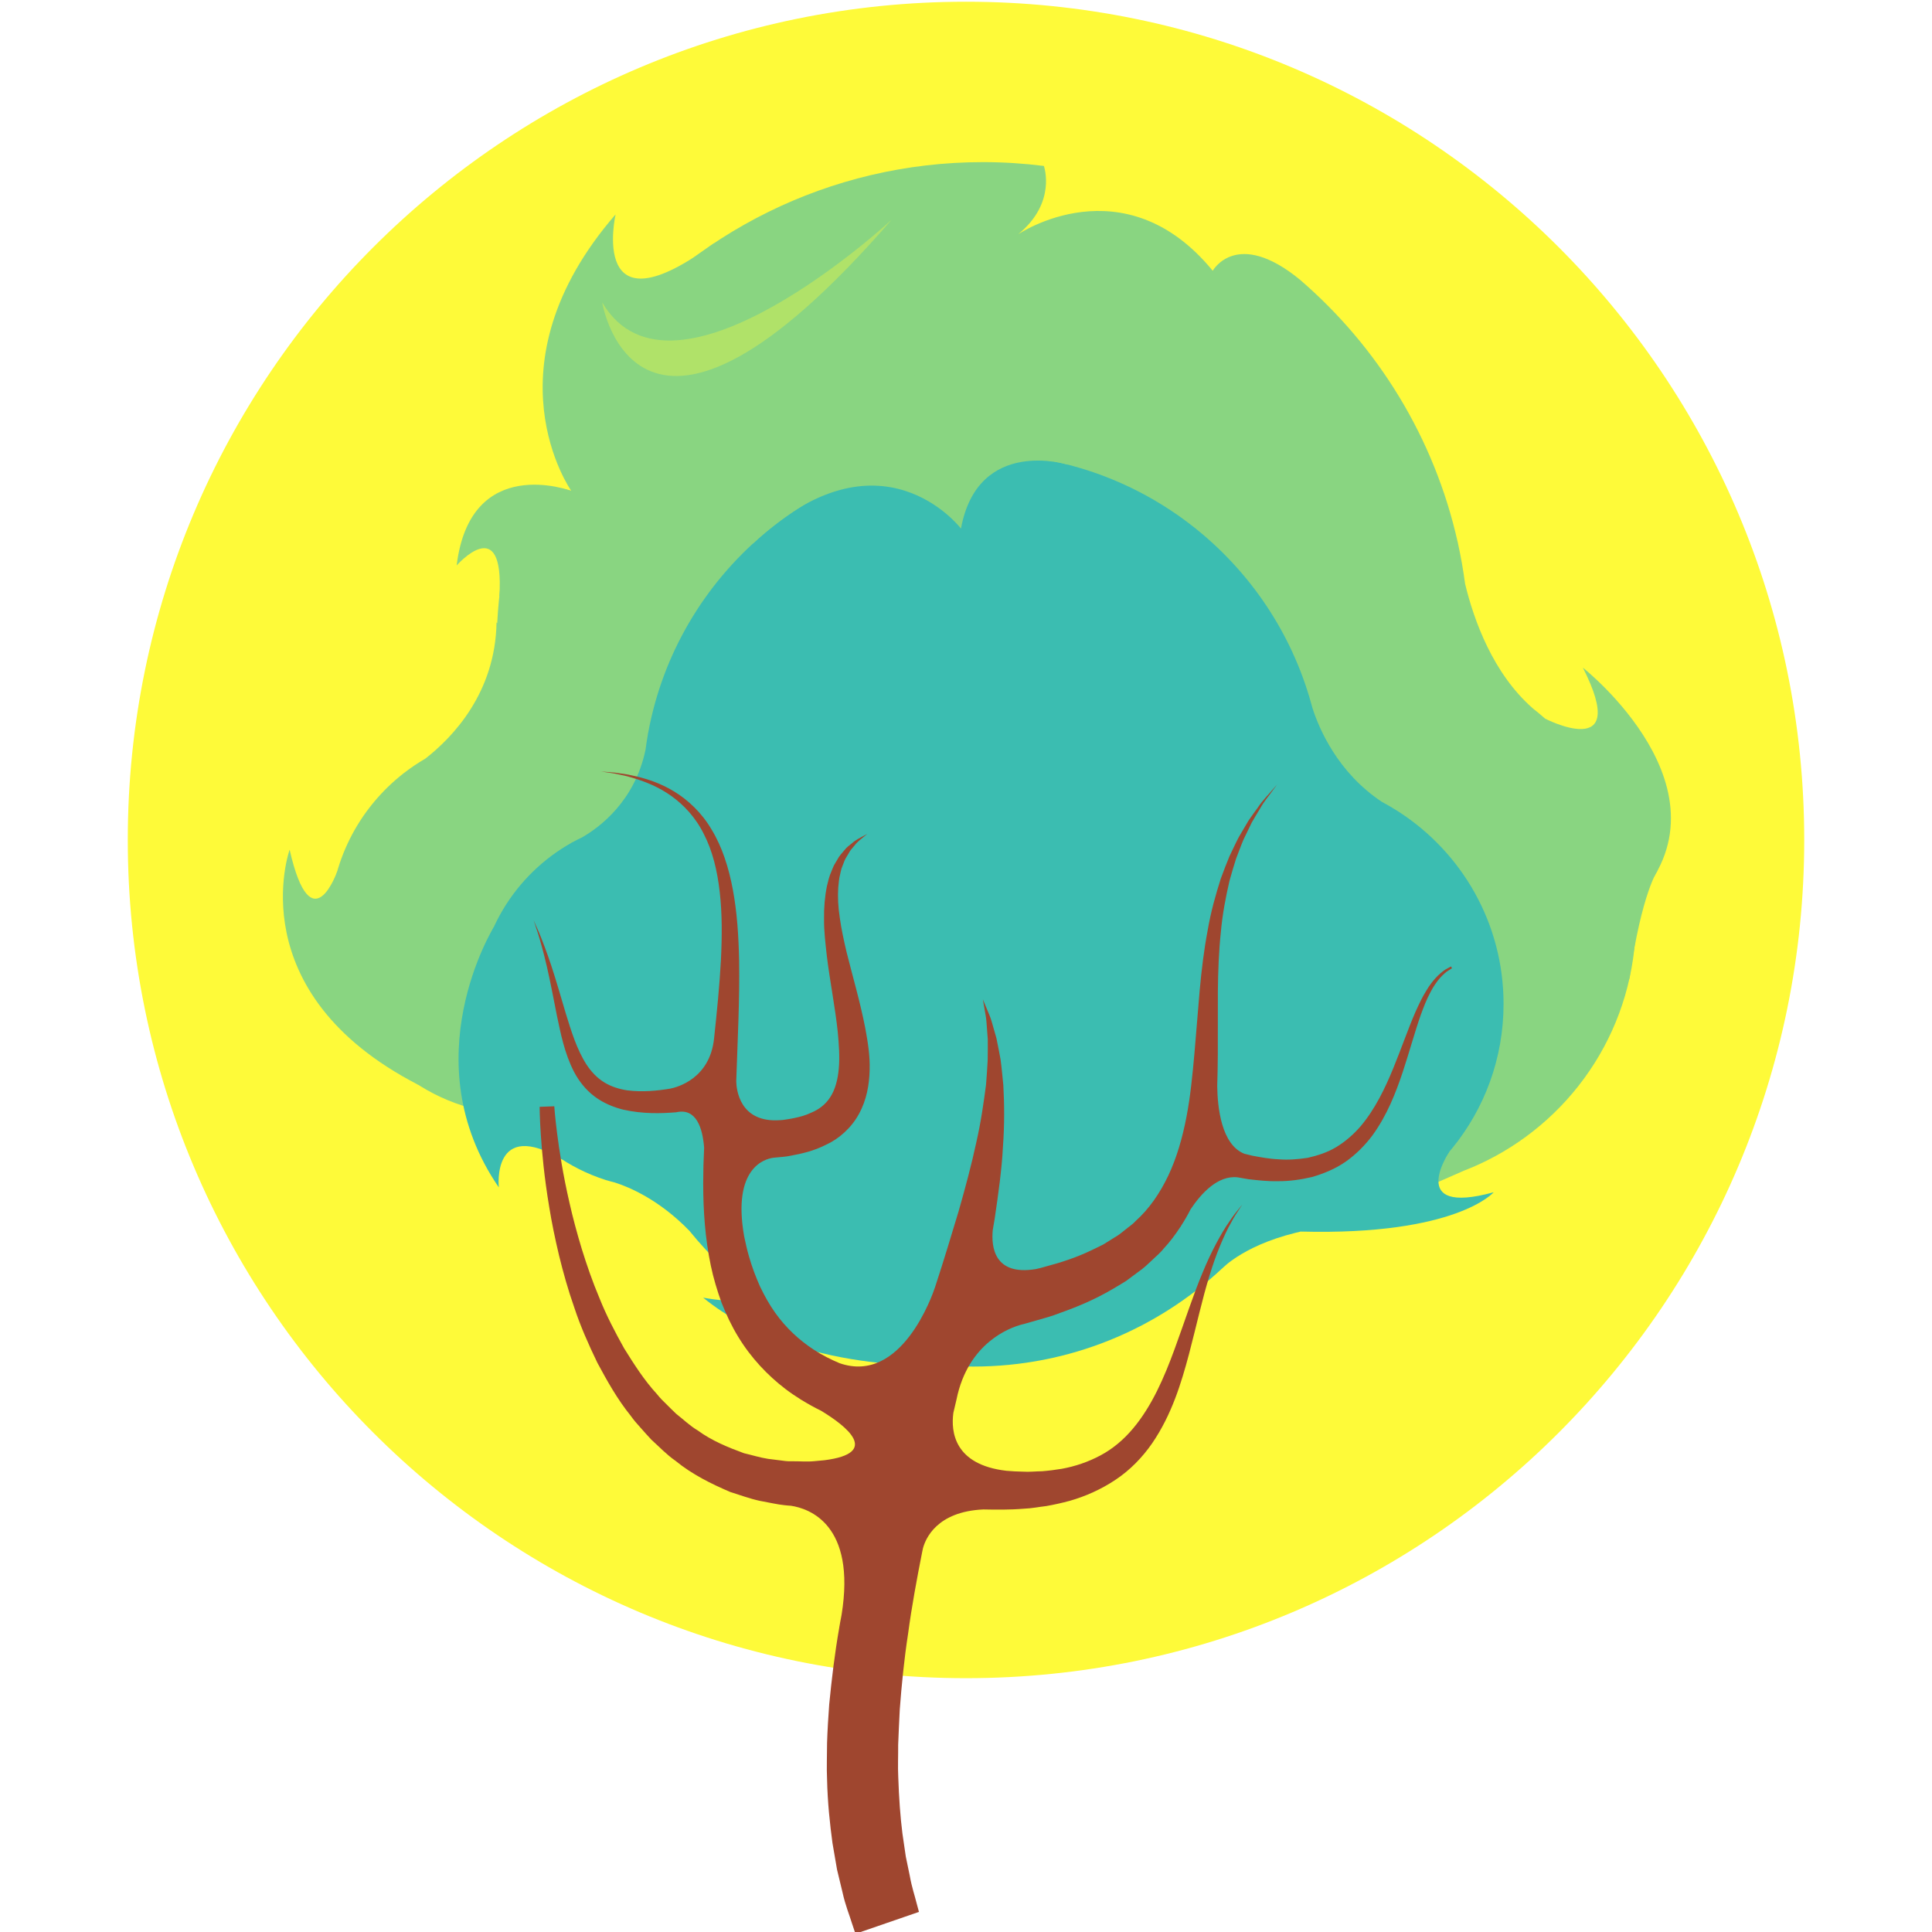
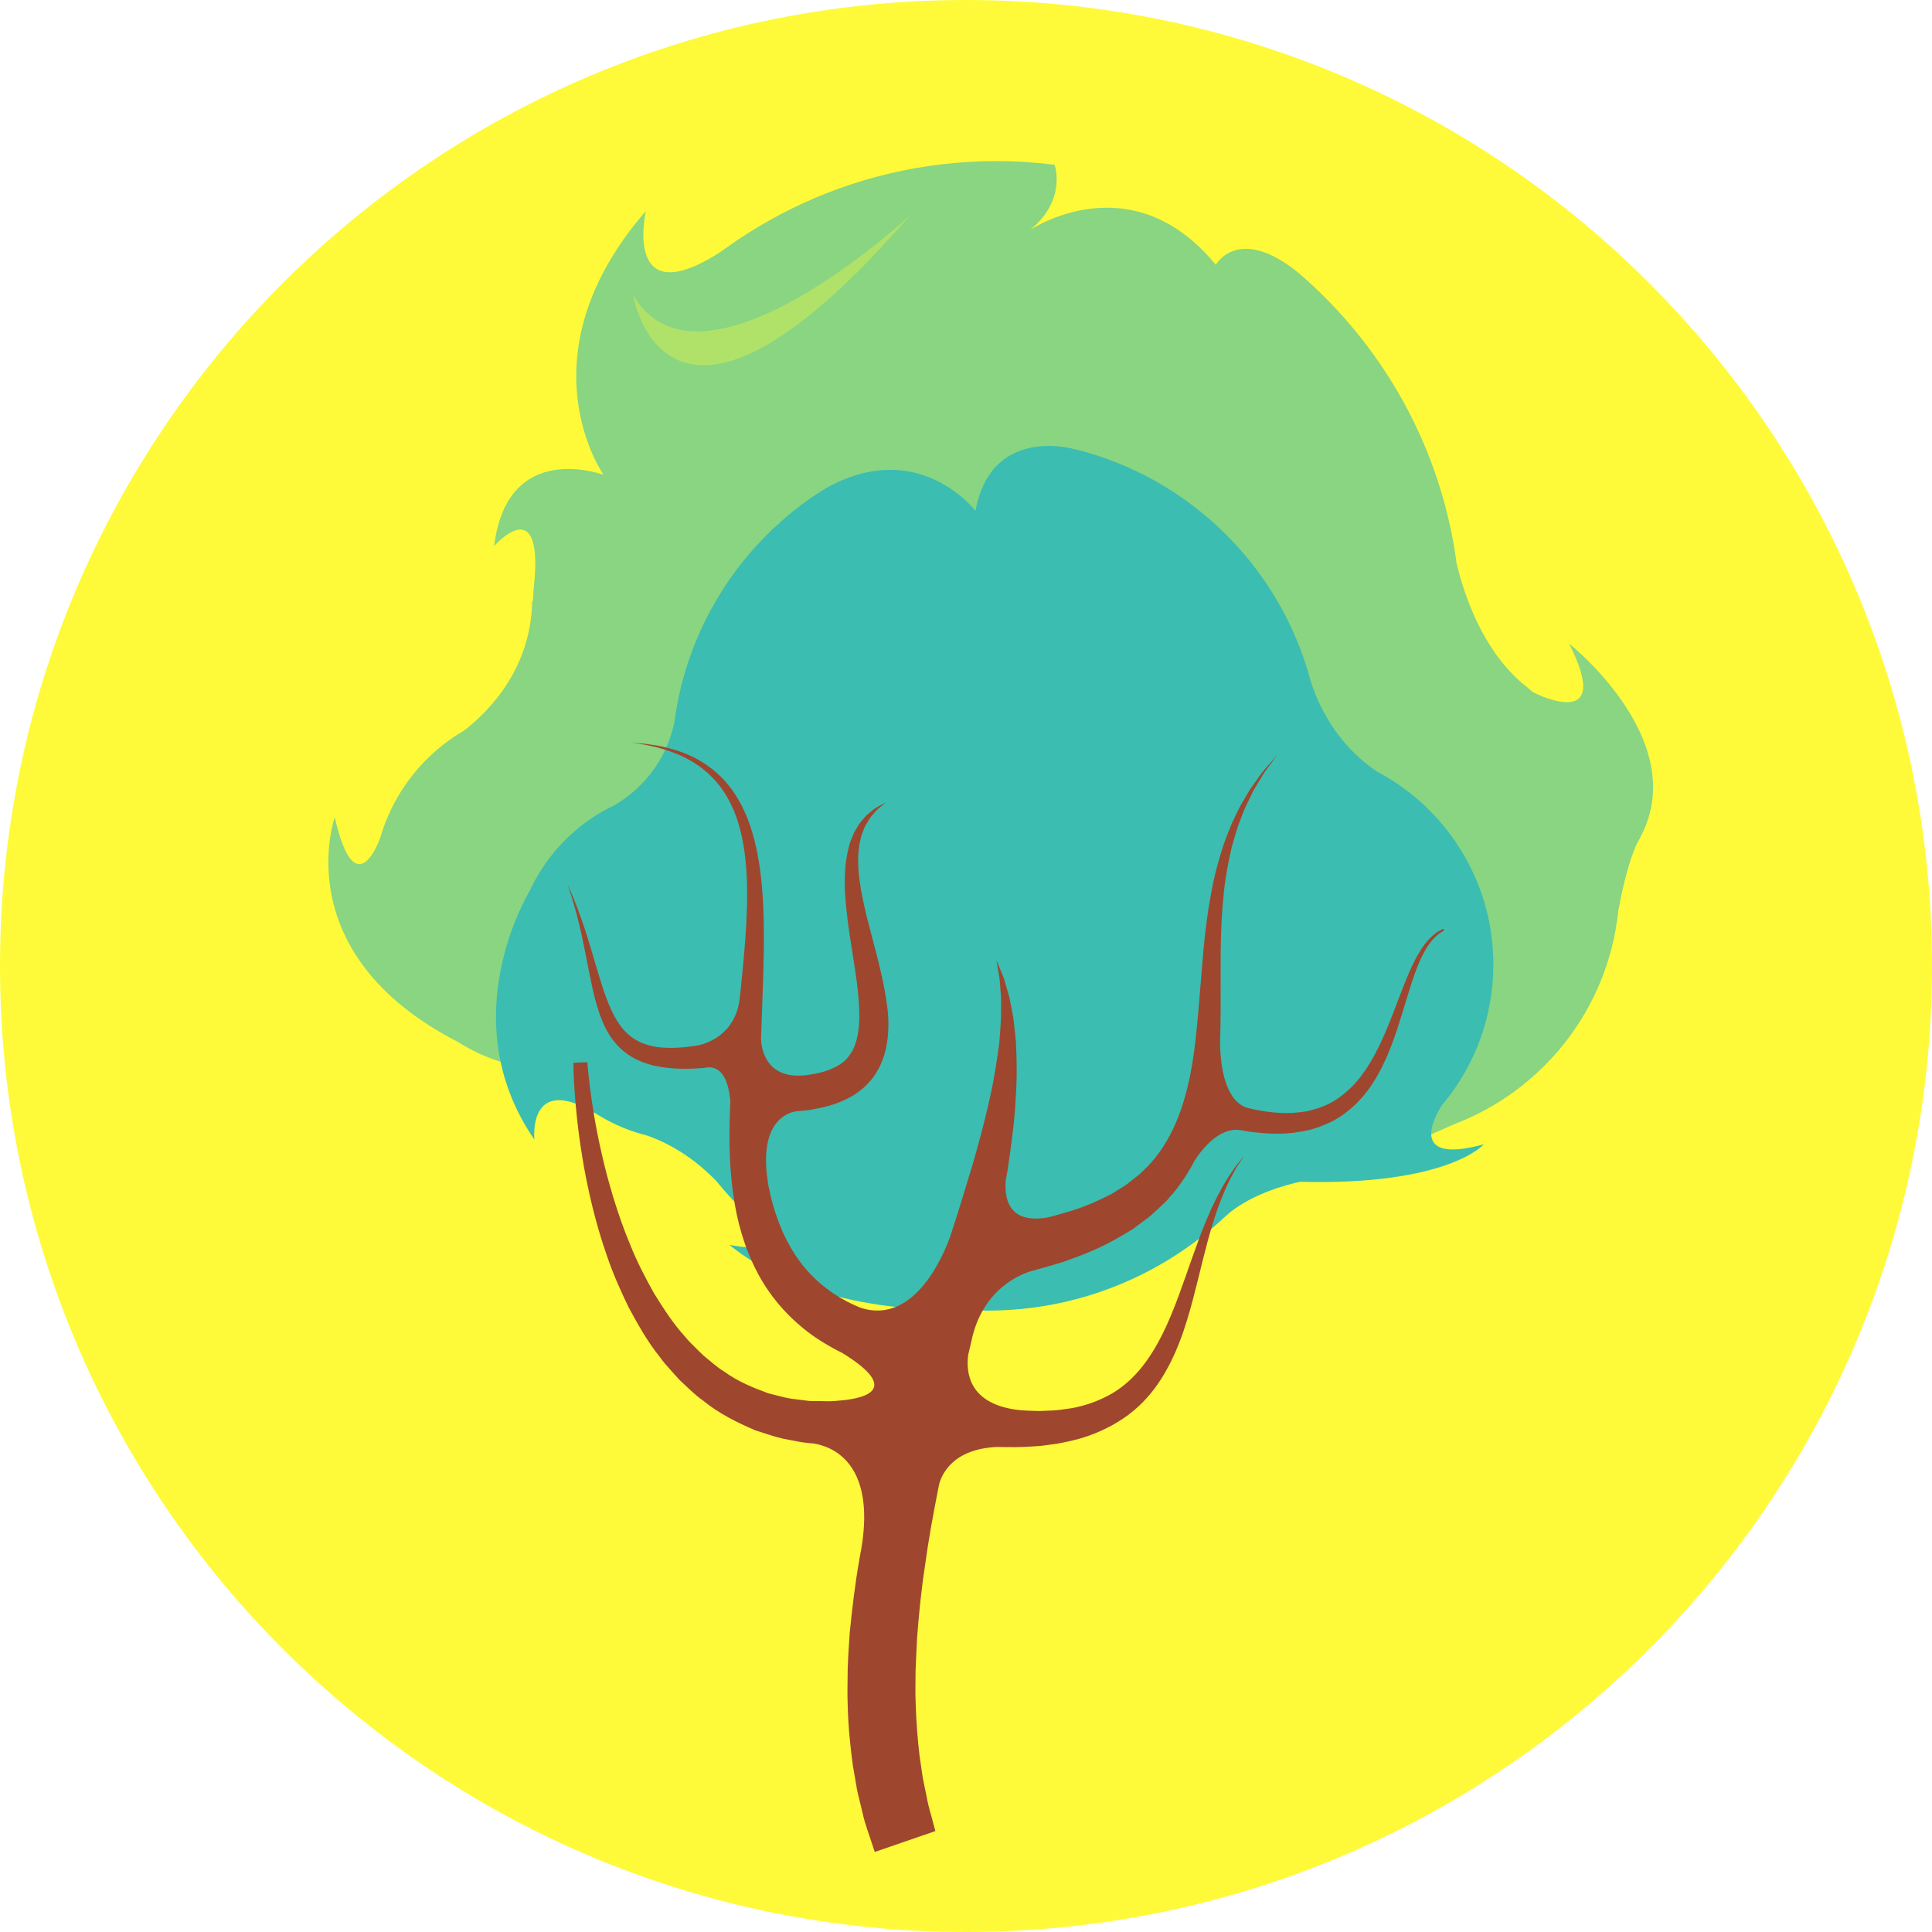
<svg xmlns="http://www.w3.org/2000/svg" version="1.1" id="Layer_1" x="0px" y="0px" width="140px" height="140px" viewBox="0 0 140 140" enable-background="new 0 0 140 140" xml:space="preserve">
+   <circle fill="#FEFA39" cx="70" cy="70" r="70" />
  <g>
-     <circle fill="#FEFA39" cx="70" cy="60.866" r="60.741" />
-     <path fill="#3BBDB1" d="M68.52,98.91c0,0-10.635,0.763-17.567-4.877c0,0,4.904,0.957,2.688-1.111" />
-     <path fill="#89D581" d="M118.54,66.661c0-6.223-2.921-11.76-7.463-15.327c-2.888-2.531-4.269-6.371-4.912-9.035   c-0.133-1.001-0.308-1.988-0.522-2.961c-0.005-0.04-0.007-0.065-0.007-0.065l-0.005,0.018c-1.684-7.542-5.785-14.168-11.444-19.033   c-4.584-3.747-6.308-0.637-6.308-0.637c-6.434-7.844-14.101-2.644-14.101-2.644c2.803-2.278,1.876-4.92,1.865-4.952   c-1.445-0.18-2.916-0.277-4.409-0.277c-11.178,0-21.139,5.203-27.598,13.318c-1.526,2.121-3.452,5.912-2.238,10.506   c0,0-3.074-1.159-4.427,3.127c-0.505,2.091-0.829,4.252-0.942,6.471l-0.048-0.08c-0.079,5.118-3.182,8.342-5.158,9.882   c-0.544,0.315-1.063,0.666-1.558,1.05c-0.022,0.013-0.051,0.028-0.051,0.028l0.013,0.001c-3.236,2.534-5.323,6.467-5.323,10.896   c0,6.365,4.301,11.712,10.15,13.33l-0.015,0.01c0,0,0.07,0.012,0.188,0.035c0.25,0.066,0.498,0.139,0.754,0.191   c1.073,0.318,2.89,1.043,4.503,2.604v-2.446c1.705-0.215,3.314-0.729,4.768-1.506v0.003c0,0,0.004-0.004,0.006-0.005   c0.573-0.307,1.114-0.659,1.637-1.04c1.715-0.778,4.793-1.435,9.309,0.271c0.922,0.471,1.865,0.903,2.831,1.294   c0.019,0.011,0.035,0.019,0.054,0.028l-0.007-0.01c4.065,1.637,8.502,2.547,13.153,2.547c2.284,0,4.515-0.227,6.677-0.641   l-0.006,0.006c0,0,0.023-0.007,0.035-0.012c0.638-0.122,1.27-0.259,1.894-0.416c1.886-0.264,4.913-0.271,8.007,1.396   c0.528,0.373,1.077,0.722,1.644,1.041c0.011,0.008,0.022,0.015,0.032,0.022l-0.001-0.004c2.821,1.587,6.073,2.497,9.541,2.497   c0.404,0,0.805-0.016,1.203-0.041l-1.046,1.744l6.872-3.016c0.544-0.211,1.078-0.444,1.598-0.701l0.056-0.024l-0.003-0.003   C114.14,80.911,118.54,74.301,118.54,66.661z" />
-     <path fill="#3BBDB1" d="M108.953,72.748c0-5.838-3.023-10.968-7.587-13.919l0.004,0c-0.011-0.005-0.021-0.012-0.032-0.018   c-0.391-0.252-0.791-0.489-1.204-0.707c-3.206-2.126-4.553-5.313-5.023-6.783c-0.064-0.243-0.135-0.483-0.207-0.724   c-0.01-0.046-0.016-0.073-0.016-0.073l-0.002,0.008c-3.033-10.195-12.471-17.633-23.651-17.633   c-12.105,0-22.167,8.718-24.268,20.216c-0.001-0.004-0.003-0.008-0.005-0.012c-0.005,0.062-0.018,0.118-0.024,0.178   c-0.061,0.346-0.114,0.693-0.16,1.044c-0.769,3.711-3.303,5.61-4.601,6.356c-0.25,0.121-0.5,0.241-0.74,0.375   c-0.018,0.007-0.038,0.016-0.038,0.016l0.007,0.003c-4.077,2.296-6.835,6.659-6.835,11.671c0,5.976,3.914,11.033,9.316,12.76   l-0.005,0.002c0,0,0.016,0.003,0.024,0.004c0.207,0.066,0.421,0.116,0.632,0.172c1.059,0.336,3.246,1.256,5.423,3.51   c0.376,0.464,0.767,0.916,1.172,1.353c0.012,0.016,0.024,0.03,0.037,0.046l-0.002-0.01c4.827,5.191,11.713,8.443,19.361,8.443   c6.974,0,13.313-2.705,18.038-7.117l-0.002,0.01c0,0,1.717-1.874,6.116-2.766c0.399-0.055,0.796-0.123,1.186-0.207   c0.015-0.002,0.028-0.004,0.044-0.008c-0.002,0-0.004,0-0.006,0C103.364,87.324,108.953,80.69,108.953,72.748z" />
-     <path fill="#89D581" d="M77.403,33.678c0,0-6.533-2.072-7.768,4.626c0,0-5.841-7.687-15.083,1.092   c-1.045-5.322,11.426-12.373,11.426-12.373L77.403,33.678z" />
-     <path fill="#89D581" d="M24.446,63.115c0,0-1.873,5.419-3.459-1.543c0,0-3.707,10.339,9.342,17.048" />
-     <path fill="#3BBDB1" d="M35.786,67.175c0,0-5.986,9.644,0.359,18.867c0,0-0.538-5.077,4.607-2.01" />
-     <path fill="#89D581" d="M111.964,52.074c0,0,6.263,3.24,2.737-3.693c0,0,11.338,8.931,3.788,16.921" />
-     <path fill="#89D581" d="M120.118,63.077c0,0-1.148,1.561-2.049,7.856c-3.78-1.342-3.78-8.51-3.78-8.51" />
-     <path fill="#3BBDB1" d="M105.036,83.443c0,0-3.203,4.715,3.201,2.952c0,0-2.686,3.142-13.964,2.849" />
-     <path fill="#89D581" d="M51.766,17.609c-9.175,6.831-7.159-2.072-7.159-2.072c-9.577,11.046-3.208,20.035-3.208,20.035   s-7.31-2.763-8.308,5.404c0,0,3.484-3.974,3.094,2.244l9.156-4.799" />
-     <path fill="#B0E269" d="M43.637,21.912c0,0,2.468,15.335,20.976-5.993C64.612,15.919,48.748,30.637,43.637,21.912z" />
-     <path fill="#9F462F" d="M105.151,70.03c0,0-0.095,0.052-0.274,0.149c-0.187,0.087-0.425,0.275-0.7,0.537   c-0.268,0.271-0.565,0.629-0.829,1.084c-0.282,0.447-0.534,0.982-0.796,1.568c-0.511,1.178-0.996,2.587-1.592,4.045   c-0.595,1.451-1.324,2.968-2.358,4.192c-0.521,0.604-1.118,1.12-1.767,1.515c-0.65,0.393-1.365,0.618-2.066,0.779   c-0.717,0.109-1.421,0.164-2.099,0.109c-0.677-0.027-1.317-0.15-1.906-0.258c-0.208-0.053-0.401-0.1-0.597-0.146   c-1.665-0.662-1.943-3.367-1.962-4.898c0.012-0.355,0.021-0.711,0.026-1.063v-0.003v0.001c0.007-0.413,0.012-0.823,0.016-1.231   c0.001-1.562,0.002-3.1,0.004-4.588c0.016-1.479,0.071-2.901,0.213-4.239c0.115-1.344,0.363-2.59,0.625-3.736   c0.158-0.563,0.312-1.106,0.479-1.616c0.195-0.497,0.362-0.98,0.554-1.419c0.209-0.432,0.404-0.836,0.586-1.209   c0.201-0.362,0.408-0.684,0.584-0.982c0.336-0.609,0.71-1.01,0.918-1.32c0.222-0.299,0.34-0.459,0.34-0.459   s-0.131,0.149-0.377,0.429c-0.23,0.291-0.641,0.667-1.028,1.249c-0.202,0.285-0.437,0.594-0.673,0.944   c-0.215,0.364-0.447,0.758-0.695,1.179c-0.231,0.431-0.441,0.908-0.684,1.403c-0.213,0.507-0.416,1.049-0.628,1.617   c-0.366,1.15-0.728,2.418-0.958,3.784c-0.259,1.361-0.436,2.811-0.572,4.304c-0.124,1.488-0.252,3.023-0.382,4.583   c-0.14,1.546-0.288,3.107-0.579,4.609c-0.289,1.503-0.703,2.95-1.312,4.239c-0.611,1.286-1.395,2.426-2.377,3.303   c-0.215,0.246-0.503,0.421-0.748,0.629c-0.25,0.203-0.496,0.405-0.781,0.562c-0.27,0.169-0.538,0.336-0.803,0.501   c-0.28,0.146-0.568,0.275-0.844,0.413c-1.109,0.537-2.252,0.904-3.326,1.186c-0.238,0.076-0.481,0.133-0.722,0.186   c-3.037,0.504-3.239-1.631-3.121-2.839c0.044-0.259,0.095-0.524,0.134-0.78c0.271-1.846,0.52-3.595,0.602-5.234   c0.122-1.631,0.103-3.145,0.029-4.473c-0.068-0.668-0.122-1.289-0.2-1.859c-0.11-0.57-0.199-1.09-0.303-1.555   c-0.132-0.461-0.249-0.873-0.351-1.231c-0.102-0.354-0.247-0.628-0.334-0.864c-0.192-0.466-0.295-0.713-0.295-0.713   s0.046,0.264,0.13,0.76c0.033,0.249,0.116,0.553,0.134,0.916c0.027,0.354,0.058,0.764,0.092,1.221   c0.01,0.46-0.004,0.973-0.007,1.521c-0.023,0.553-0.075,1.15-0.121,1.783c-0.167,1.269-0.363,2.688-0.716,4.224   c-0.33,1.534-0.771,3.188-1.267,4.927c-0.526,1.735-1.071,3.566-1.694,5.457c-0.004,0.015-0.01,0.03-0.014,0.045   c-0.188,0.571-2.441,7.069-6.92,5.514c-0.626-0.263-1.265-0.581-1.89-0.993c-1.003-0.661-1.978-1.534-2.784-2.673   c-0.406-0.568-0.76-1.205-1.087-1.884c-0.307-0.69-0.589-1.423-0.809-2.202c-0.134-0.467-0.243-0.951-0.345-1.441   c-0.871-4.951,1.484-5.607,2.105-5.693c0.05-0.005,0.097-0.008,0.146-0.014c0.358-0.045,0.724-0.047,1.123-0.135   c0.789-0.146,1.664-0.337,2.568-0.799c0.902-0.408,1.825-1.207,2.375-2.225c0.564-1.018,0.754-2.15,0.776-3.199   c0.032-1.062-0.14-2.061-0.319-3.037c-0.381-1.947-0.924-3.773-1.35-5.487c-0.201-0.854-0.382-1.684-0.49-2.467   c-0.124-0.785-0.16-1.527-0.117-2.205c0.036-0.335,0.053-0.666,0.136-0.96c0.036-0.149,0.061-0.301,0.104-0.44   c0.053-0.136,0.104-0.268,0.154-0.396c0.083-0.269,0.236-0.478,0.358-0.688c0.11-0.22,0.264-0.383,0.397-0.537   c0.249-0.33,0.52-0.515,0.69-0.66c0.174-0.143,0.267-0.219,0.267-0.219s-0.105,0.057-0.303,0.163   c-0.196,0.111-0.508,0.245-0.83,0.533c-0.168,0.134-0.367,0.275-0.526,0.486c-0.168,0.201-0.374,0.409-0.513,0.683   c-0.078,0.133-0.16,0.27-0.243,0.412c-0.073,0.146-0.127,0.304-0.194,0.464c-0.148,0.319-0.227,0.671-0.315,1.041   c-0.152,0.74-0.225,1.557-0.21,2.407c-0.008,0.856,0.101,1.736,0.201,2.645c0.218,1.808,0.6,3.694,0.794,5.523   c0.085,0.909,0.148,1.818,0.075,2.637c-0.07,0.821-0.271,1.549-0.618,2.078c-0.341,0.534-0.817,0.899-1.416,1.144   c-0.358,0.172-0.757,0.282-1.158,0.366c-0.158,0.038-0.3,0.058-0.447,0.083c-0.082,0.014-0.165,0.029-0.245,0.039   c-0.11,0.023-0.225,0.029-0.338,0.037c-2.981,0.23-3.2-2.25-3.21-2.818c0.098-2.963,0.255-5.924,0.208-8.757   c-0.038-1.767-0.147-3.486-0.449-5.1c-0.296-1.608-0.779-3.123-1.534-4.362c-0.729-1.257-1.74-2.178-2.728-2.78   c-0.994-0.608-1.965-0.907-2.76-1.098c-0.398-0.098-0.758-0.164-1.074-0.202c-0.314-0.052-0.581-0.083-0.8-0.094   c-0.436-0.035-0.667-0.054-0.667-0.054s0.23,0.035,0.661,0.1c0.217,0.027,0.482,0.077,0.788,0.149   c0.31,0.059,0.659,0.149,1.045,0.273c0.768,0.242,1.692,0.601,2.596,1.246c0.899,0.641,1.775,1.561,2.369,2.774   c0.62,1.196,0.975,2.643,1.148,4.19c0.18,1.551,0.171,3.215,0.087,4.935c-0.097,1.835-0.29,3.741-0.497,5.683   c-0.304,2.906-2.666,3.529-3.161,3.629c-0.949,0.16-2.042,0.269-3.144,0.126c-0.579-0.092-1.149-0.266-1.653-0.577   c-0.505-0.309-0.94-0.76-1.293-1.303c-0.704-1.097-1.113-2.453-1.497-3.703c-0.375-1.26-0.715-2.452-1.05-3.457   c-0.332-1.007-0.653-1.831-0.889-2.4c-0.247-0.565-0.389-0.888-0.389-0.888s0.11,0.334,0.304,0.918   c0.182,0.588,0.424,1.432,0.659,2.458c0.239,1.025,0.465,2.23,0.723,3.529c0.275,1.295,0.541,2.71,1.235,4.069   c0.351,0.673,0.851,1.317,1.488,1.794c0.635,0.482,1.37,0.78,2.079,0.959C46.586,80.73,47.905,80.688,49,80.6   c1.45-0.33,1.91,1.123,2.024,2.568c-0.044,0.848-0.066,1.699-0.067,2.549c-0.001,0.011-0.004,0.031-0.004,0.031l0.004,0.006   c0,2.006,0.143,4.006,0.551,5.957c0.191,0.916,0.462,1.812,0.777,2.682c0.34,0.861,0.729,1.694,1.202,2.466   c0.936,1.548,2.161,2.825,3.423,3.787c0.371,0.283,0.743,0.532,1.115,0.766l-0.002,0.004c0,0,0.021,0.01,0.053,0.026   c0.479,0.296,0.952,0.555,1.416,0.782c1.854,1.122,4.34,3.073,0.246,3.59c-0.251,0.023-0.492,0.045-0.752,0.07   c-0.531,0.051-1.071-0.003-1.635,0.005c-0.284,0.012-0.562-0.03-0.844-0.069c-0.284-0.036-0.571-0.072-0.861-0.108   c-0.577-0.089-1.144-0.271-1.736-0.407c-1.131-0.417-2.309-0.889-3.356-1.654c-0.558-0.329-1.032-0.793-1.554-1.199   c-0.243-0.225-0.474-0.468-0.714-0.701c-0.243-0.229-0.476-0.472-0.688-0.737c-0.916-0.995-1.657-2.162-2.374-3.313   c-0.664-1.19-1.29-2.391-1.777-3.614c-0.512-1.212-0.929-2.423-1.289-3.584c-0.352-1.163-0.652-2.277-0.885-3.318   c-0.481-2.078-0.749-3.844-0.906-5.08c-0.157-1.242-0.201-1.939-0.201-1.939l-1.062,0.039c0,0,0.001,0.744,0.085,2.014   c0.084,1.274,0.248,3.093,0.612,5.258c0.174,1.084,0.413,2.25,0.705,3.479c0.3,1.228,0.657,2.516,1.12,3.825   c0.435,1.32,1.021,2.643,1.663,3.973c0.7,1.3,1.438,2.629,2.405,3.826c0.222,0.312,0.47,0.605,0.733,0.889   c0.259,0.286,0.509,0.58,0.776,0.858c0.575,0.519,1.106,1.087,1.746,1.529c1.201,0.985,2.598,1.672,3.968,2.259   c0.709,0.222,1.405,0.48,2.104,0.634c0.353,0.068,0.7,0.135,1.044,0.201c0.262,0.051,0.521,0.095,0.778,0.121l-0.004,0.001   c0,0,0.006,0,0.012,0c0.079,0.008,0.159,0.021,0.238,0.024c0.073,0.004,0.146,0.01,0.221,0.016   c1.293,0.193,4.745,1.325,3.672,7.918c-0.034,0.182-0.071,0.364-0.104,0.546c-0.01,0.054-0.018,0.108-0.027,0.162   c-0.013,0.062-0.021,0.12-0.034,0.183c0.001,0,0.002,0,0.003,0.001c-0.337,1.906-0.556,3.786-0.732,5.58   c-0.071,0.956-0.127,1.889-0.156,2.794c0.001,0.91-0.04,1.785,0,2.634c0.037,1.693,0.206,3.251,0.393,4.63   c0.118,0.687,0.229,1.33,0.331,1.925c0.143,0.589,0.272,1.131,0.391,1.62c0.213,0.982,0.528,1.723,0.68,2.239   c0.172,0.513,0.263,0.785,0.263,0.785l4.601-1.585c0,0-0.063-0.237-0.184-0.682c-0.106-0.449-0.33-1.082-0.481-1.934   c-0.087-0.421-0.184-0.888-0.289-1.396c-0.075-0.516-0.156-1.074-0.244-1.671c-0.151-1.2-0.251-2.566-0.301-4.072   c-0.039-0.751-0.001-1.544-0.007-2.359c0.024-0.817,0.077-1.666,0.115-2.54c0.131-1.75,0.31-3.602,0.606-5.521   c0.256-1.921,0.623-3.909,1.023-5.929c0.017-0.08,0.034-0.161,0.051-0.241c0.182-0.69,0.995-2.667,4.38-2.819   c0.91,0.017,1.895,0.034,2.949-0.055c0.521-0.016,1.069-0.128,1.62-0.192c0.552-0.097,1.117-0.223,1.684-0.376   c1.136-0.323,2.28-0.83,3.326-1.53c1.05-0.697,1.955-1.63,2.657-2.651c1.409-2.059,2.105-4.357,2.661-6.446   c0.552-2.102,0.976-4.055,1.487-5.688c0.247-0.818,0.511-1.556,0.779-2.197c0.267-0.64,0.523-1.191,0.773-1.623   c0.232-0.445,0.451-0.772,0.602-0.996c0.146-0.225,0.227-0.346,0.227-0.346s-0.091,0.113-0.259,0.322   c-0.171,0.209-0.423,0.516-0.698,0.94c-0.293,0.411-0.604,0.943-0.937,1.565c-0.333,0.623-0.673,1.346-1.001,2.148   c-0.676,1.604-1.291,3.535-2.028,5.54c-0.731,1.997-1.63,4.095-2.997,5.718c-0.678,0.81-1.475,1.481-2.363,1.952   c-0.885,0.473-1.828,0.791-2.787,0.968c-0.482,0.079-0.962,0.141-1.436,0.178c-0.482,0.006-0.939,0.063-1.404,0.03   c-0.405-0.004-0.799-0.03-1.186-0.062c-3.789-0.439-4.031-2.836-3.844-4.203c0.075-0.32,0.15-0.64,0.226-0.96   c0.839-4.146,3.918-5.222,4.72-5.434c0.048-0.013,0.096-0.022,0.144-0.036c0.032-0.006,0.052-0.011,0.052-0.011l-0.004-0.001   c0.285-0.08,0.576-0.168,0.879-0.25c0.553-0.158,1.134-0.311,1.731-0.55c1.198-0.423,2.489-0.957,3.78-1.717   c0.321-0.192,0.65-0.378,0.975-0.585c0.312-0.232,0.629-0.466,0.947-0.703c0.326-0.223,0.621-0.502,0.919-0.783   c0.29-0.289,0.616-0.539,0.874-0.873c0.449-0.477,0.845-1.013,1.211-1.572l-0.01,0.041c0,0,0.02-0.041,0.047-0.099   c0.254-0.392,0.488-0.794,0.699-1.213c0.736-1.106,1.955-2.483,3.41-2.316l0,0c0.253,0.044,0.511,0.087,0.783,0.136   c0.668,0.076,1.391,0.163,2.173,0.143c0.776,0.006,1.608-0.109,2.448-0.305c0.832-0.247,1.677-0.586,2.427-1.111   c0.744-0.525,1.395-1.18,1.932-1.897c1.061-1.454,1.697-3.09,2.203-4.607c0.502-1.523,0.886-2.952,1.308-4.14   c0.215-0.59,0.425-1.127,0.665-1.572c0.225-0.456,0.482-0.812,0.716-1.087c0.243-0.262,0.455-0.457,0.624-0.549   c0.163-0.104,0.25-0.16,0.25-0.16L105.151,70.03z" />
+     <path fill="#3BBDB1" d="M69.624,94.862c0,0-10.15,0.729-16.766-4.654c0,0,4.681,0.914,2.565-1.061" />
+     <path fill="#89D581" d="M117.363,64.084c0-5.939-2.788-11.224-7.123-14.628c-2.756-2.416-4.074-6.081-4.688-8.624   c-0.126-0.955-0.293-1.897-0.498-2.826c-0.004-0.039-0.007-0.062-0.007-0.062l-0.005,0.017   c-1.606-7.198-5.521-13.522-10.921-18.166c-4.375-3.576-6.021-0.607-6.021-0.607c-6.14-7.487-13.458-2.523-13.458-2.523   c2.676-2.174,1.791-4.696,1.779-4.727c-1.378-0.171-2.782-0.264-4.207-0.264c-10.668,0-20.175,4.966-26.339,12.71   c-1.457,2.024-3.295,5.643-2.136,10.027c0,0-2.934-1.106-4.225,2.984c-0.482,1.996-0.792,4.058-0.899,6.176l-0.046-0.076   c-0.075,4.885-3.037,7.962-4.922,9.432c-0.52,0.3-1.015,0.636-1.487,1.002c-0.021,0.013-0.049,0.026-0.049,0.026l0.013,0.001   c-3.088,2.418-5.081,6.172-5.081,10.4c0,6.075,4.105,11.178,9.688,12.722l-0.014,0.01c0,0,0.066,0.011,0.179,0.033   c0.239,0.063,0.476,0.133,0.72,0.183c1.024,0.304,2.758,0.996,4.297,2.485v-2.335c1.627-0.205,3.163-0.696,4.551-1.438v0.003   c0,0,0.004-0.004,0.006-0.005c0.547-0.293,1.063-0.629,1.562-0.992c1.637-0.742,4.574-1.37,8.884,0.259   c0.88,0.449,1.78,0.861,2.702,1.234c0.018,0.011,0.033,0.019,0.051,0.027l-0.006-0.01c3.879,1.562,8.114,2.431,12.552,2.431   c2.182,0,4.31-0.217,6.374-0.612l-0.006,0.007c0,0,0.022-0.007,0.033-0.013c0.608-0.115,1.212-0.246,1.808-0.396   c1.8-0.252,4.688-0.259,7.642,1.333c0.504,0.355,1.028,0.689,1.569,0.993c0.011,0.008,0.021,0.015,0.03,0.021v-0.004   c2.691,1.516,5.795,2.385,9.105,2.385c0.385,0,0.769-0.017,1.148-0.039l-0.999,1.664l6.559-2.879   c0.52-0.201,1.029-0.424,1.525-0.669l0.054-0.023l-0.003-0.002C113.164,77.685,117.363,71.375,117.363,64.084z" />
+     <path fill="#3BBDB1" d="M108.213,69.894c0-5.572-2.886-10.468-7.24-13.284h0.003c-0.01-0.005-0.02-0.012-0.03-0.018   c-0.373-0.24-0.755-0.467-1.149-0.675c-3.06-2.029-4.345-5.071-4.793-6.474c-0.062-0.232-0.129-0.461-0.198-0.691   c-0.009-0.044-0.015-0.07-0.015-0.07l-0.002,0.008c-2.895-9.73-11.903-16.829-22.574-16.829c-11.552,0-21.156,8.321-23.161,19.294   c-0.001-0.004-0.003-0.008-0.005-0.012c-0.004,0.06-0.017,0.113-0.023,0.17c-0.058,0.33-0.108,0.661-0.153,0.996   c-0.734,3.542-3.152,5.354-4.391,6.066c-0.239,0.115-0.477,0.229-0.706,0.358c-0.017,0.006-0.036,0.015-0.036,0.015l0.007,0.003   c-3.891,2.191-6.524,6.355-6.524,11.139c0,5.704,3.736,10.53,8.892,12.178l-0.005,0.002c0,0,0.015,0.003,0.023,0.004   c0.197,0.063,0.402,0.111,0.603,0.164c1.011,0.32,3.098,1.198,5.176,3.35c0.359,0.443,0.732,0.874,1.119,1.292   c0.011,0.015,0.023,0.029,0.035,0.044l-0.002-0.01c4.607,4.954,11.179,8.058,18.479,8.058c6.656,0,12.706-2.582,17.215-6.792   l-0.002,0.01c0,0,1.64-1.789,5.839-2.641c0.38-0.052,0.758-0.117,1.131-0.197c0.015-0.002,0.026-0.004,0.042-0.008   c-0.002,0-0.004,0-0.006,0C102.878,83.805,108.213,77.473,108.213,69.894z" />
+     <path fill="#89D581" d="M78.101,32.605c0,0-6.234-1.978-7.413,4.415c0,0-5.575-7.336-14.396,1.042   c-0.997-5.079,10.905-11.809,10.905-11.809L78.101,32.605z" />
+     <path fill="#89D581" d="M27.559,60.7c0,0-1.788,5.172-3.301-1.473c0,0-3.538,9.868,8.916,16.271" />
+     <path fill="#3BBDB1" d="M38.382,64.574c0,0-5.713,9.204,0.342,18.007c0,0-0.514-4.846,4.397-1.918" />
+     <path fill="#89D581" d="M111.087,50.162c0,0,5.977,3.092,2.612-3.525c0,0,10.821,8.524,3.614,16.149" />
+     <path fill="#89D581" d="M118.869,60.664c0,0-1.095,1.49-1.956,7.499c-3.607-1.282-3.607-8.123-3.607-8.123" />
+     <path fill="#3BBDB1" d="M104.475,80.102c0,0-3.057,4.499,3.055,2.816c0,0-2.563,2.999-13.326,2.72" />
+     <path fill="#89D581" d="M53.633,17.269c-8.757,6.52-6.833-1.978-6.833-1.978c-9.141,10.542-3.062,19.121-3.062,19.121   s-6.977-2.637-7.93,5.158c0,0,3.326-3.793,2.953,2.142l8.738-4.581" />
+     <path fill="#B0E269" d="M45.875,21.375c0,0,2.355,14.636,20.019-5.72C65.894,15.655,50.753,29.703,45.875,21.375z" />
+     <path fill="#9F462F" d="M104.584,67.299c0,0-0.09,0.05-0.261,0.143c-0.18,0.083-0.406,0.262-0.669,0.512   c-0.255,0.258-0.539,0.601-0.791,1.034c-0.269,0.427-0.509,0.938-0.76,1.497c-0.487,1.124-0.949,2.469-1.52,3.86   c-0.567,1.385-1.263,2.833-2.25,4.001c-0.497,0.576-1.066,1.068-1.687,1.446c-0.62,0.375-1.302,0.59-1.972,0.742   c-0.685,0.104-1.356,0.157-2.003,0.104c-0.646-0.025-1.257-0.144-1.819-0.246c-0.198-0.05-0.383-0.095-0.57-0.14   c-1.589-0.632-1.854-3.214-1.872-4.674c0.011-0.339,0.021-0.679,0.024-1.016v-0.001l0,0c0.007-0.394,0.012-0.785,0.016-1.175   c0.001-1.491,0.002-2.958,0.004-4.379c0.016-1.412,0.068-2.769,0.203-4.046c0.11-1.283,0.347-2.472,0.597-3.565   c0.15-0.537,0.297-1.056,0.457-1.542c0.187-0.475,0.345-0.936,0.528-1.354c0.2-0.412,0.386-0.797,0.56-1.154   c0.192-0.345,0.39-0.653,0.558-0.937c0.32-0.581,0.678-0.964,0.876-1.26c0.212-0.285,0.324-0.438,0.324-0.438   s-0.125,0.143-0.359,0.41c-0.22,0.278-0.611,0.637-0.981,1.192c-0.192,0.272-0.417,0.567-0.642,0.901   c-0.206,0.348-0.427,0.724-0.663,1.125c-0.222,0.412-0.422,0.866-0.653,1.339c-0.204,0.484-0.397,1.001-0.6,1.543   c-0.349,1.098-0.695,2.308-0.914,3.611c-0.247,1.299-0.417,2.683-0.546,4.108c-0.119,1.42-0.24,2.884-0.365,4.374   c-0.133,1.475-0.273,2.965-0.552,4.398c-0.275,1.434-0.671,2.815-1.253,4.045c-0.583,1.228-1.331,2.315-2.269,3.152   c-0.205,0.235-0.479,0.403-0.714,0.602c-0.238,0.192-0.474,0.387-0.745,0.536c-0.258,0.162-0.514,0.32-0.767,0.478   c-0.268,0.14-0.542,0.263-0.805,0.395c-1.06,0.513-2.149,0.863-3.175,1.132c-0.228,0.072-0.46,0.127-0.689,0.178   c-2.899,0.48-3.091-1.557-2.979-2.71c0.043-0.247,0.092-0.499,0.129-0.744c0.259-1.762,0.496-3.431,0.574-4.995   c0.116-1.557,0.099-3.002,0.028-4.27c-0.065-0.638-0.117-1.229-0.191-1.773c-0.105-0.545-0.189-1.04-0.289-1.484   c-0.126-0.44-0.237-0.833-0.335-1.175c-0.098-0.339-0.236-0.6-0.318-0.825c-0.184-0.444-0.281-0.68-0.281-0.68   s0.043,0.251,0.123,0.725c0.031,0.237,0.11,0.527,0.129,0.874c0.025,0.338,0.055,0.729,0.087,1.165   c0.01,0.44-0.004,0.93-0.007,1.452c-0.021,0.527-0.071,1.099-0.115,1.702c-0.159,1.211-0.347,2.565-0.683,4.031   c-0.315,1.464-0.737,3.043-1.21,4.702c-0.502,1.656-1.022,3.403-1.617,5.208c-0.004,0.015-0.009,0.029-0.014,0.043   c-0.179,0.545-2.33,6.747-6.604,5.263c-0.597-0.25-1.207-0.554-1.803-0.947c-0.958-0.631-1.888-1.465-2.657-2.551   c-0.388-0.543-0.726-1.15-1.038-1.798c-0.293-0.659-0.562-1.359-0.772-2.104c-0.128-0.445-0.232-0.906-0.33-1.374   c-0.831-4.725,1.417-5.352,2.009-5.434c0.048-0.005,0.093-0.007,0.14-0.014c0.342-0.043,0.691-0.045,1.072-0.129   c0.753-0.139,1.588-0.321,2.451-0.762c0.861-0.39,1.742-1.152,2.267-2.124c0.539-0.972,0.72-2.052,0.741-3.054   c0.03-1.013-0.134-1.967-0.304-2.898c-0.364-1.857-0.882-3.601-1.289-5.236c-0.192-0.815-0.365-1.607-0.468-2.354   c-0.119-0.749-0.153-1.458-0.112-2.104c0.034-0.32,0.051-0.636,0.13-0.916c0.034-0.143,0.058-0.288,0.099-0.42   c0.051-0.129,0.099-0.255,0.147-0.377c0.079-0.257,0.226-0.457,0.342-0.657c0.105-0.209,0.252-0.365,0.379-0.512   c0.238-0.315,0.497-0.492,0.659-0.63c0.166-0.137,0.255-0.209,0.255-0.209s-0.1,0.055-0.29,0.156   c-0.187,0.106-0.484,0.234-0.792,0.509c-0.161,0.128-0.35,0.263-0.502,0.464c-0.161,0.192-0.357,0.391-0.49,0.652   c-0.074,0.127-0.152,0.258-0.232,0.394c-0.07,0.139-0.121,0.29-0.186,0.442c-0.141,0.305-0.216,0.641-0.3,0.994   c-0.145,0.707-0.214,1.486-0.201,2.297c-0.007,0.817,0.097,1.657,0.192,2.524c0.208,1.726,0.573,3.526,0.758,5.272   c0.081,0.866,0.141,1.735,0.072,2.517c-0.067,0.783-0.259,1.478-0.59,1.983c-0.325,0.51-0.779,0.857-1.352,1.092   c-0.341,0.164-0.722,0.269-1.105,0.349c-0.151,0.036-0.286,0.056-0.427,0.079c-0.078,0.015-0.157,0.028-0.234,0.038   c-0.105,0.021-0.215,0.027-0.322,0.035c-2.845,0.219-3.054-2.147-3.063-2.689c0.093-2.827,0.243-5.654,0.198-8.358   c-0.036-1.686-0.14-3.327-0.429-4.867c-0.282-1.535-0.743-2.981-1.464-4.164c-0.696-1.2-1.661-2.079-2.604-2.653   c-0.949-0.581-1.876-0.866-2.634-1.048c-0.38-0.094-0.724-0.157-1.025-0.193c-0.3-0.049-0.555-0.079-0.764-0.089   c-0.417-0.034-0.637-0.052-0.637-0.052s0.22,0.033,0.631,0.095c0.207,0.026,0.46,0.074,0.752,0.143   c0.296,0.056,0.628,0.142,0.997,0.26c0.733,0.231,1.615,0.574,2.478,1.189c0.858,0.612,1.694,1.49,2.26,2.647   c0.592,1.142,0.931,2.522,1.096,3.999c0.172,1.481,0.164,3.069,0.083,4.71c-0.093,1.752-0.277,3.571-0.474,5.424   c-0.291,2.773-2.545,3.368-3.017,3.464c-0.906,0.152-1.949,0.257-3.001,0.12c-0.553-0.088-1.096-0.254-1.577-0.551   c-0.482-0.295-0.897-0.726-1.234-1.244c-0.672-1.047-1.062-2.341-1.429-3.534c-0.358-1.202-0.683-2.339-1.002-3.299   c-0.317-0.961-0.623-1.748-0.848-2.29c-0.236-0.54-0.371-0.848-0.371-0.848s0.104,0.319,0.29,0.876   c0.173,0.561,0.405,1.366,0.629,2.346c0.228,0.979,0.444,2.128,0.69,3.368c0.262,1.235,0.517,2.586,1.179,3.883   c0.335,0.643,0.812,1.258,1.42,1.713c0.606,0.461,1.307,0.744,1.984,0.915c1.365,0.308,2.624,0.267,3.669,0.183   c1.384-0.314,1.823,1.072,1.932,2.451c-0.042,0.81-0.063,1.622-0.064,2.433c-0.001,0.012-0.004,0.03-0.004,0.03l0.004,0.006   c0,1.914,0.137,3.823,0.526,5.686c0.183,0.874,0.441,1.729,0.742,2.559c0.324,0.822,0.696,1.617,1.147,2.354   c0.893,1.478,2.062,2.695,3.267,3.614c0.354,0.271,0.709,0.508,1.064,0.731l-0.002,0.003c0,0,0.02,0.01,0.051,0.024   c0.458,0.283,0.908,0.53,1.352,0.748c1.77,1.069,4.142,2.932,0.234,3.426c-0.239,0.021-0.469,0.043-0.718,0.066   c-0.506,0.049-1.022-0.003-1.56,0.005c-0.271,0.011-0.537-0.028-0.806-0.065c-0.271-0.034-0.545-0.069-0.822-0.104   c-0.551-0.085-1.092-0.258-1.657-0.389c-1.08-0.397-2.204-0.849-3.203-1.579c-0.533-0.313-0.985-0.757-1.483-1.144   c-0.232-0.215-0.453-0.446-0.682-0.669c-0.232-0.219-0.454-0.45-0.656-0.704c-0.875-0.948-1.582-2.063-2.266-3.161   c-0.634-1.136-1.231-2.281-1.696-3.449c-0.488-1.157-0.886-2.312-1.229-3.421c-0.336-1.11-0.623-2.173-0.845-3.166   c-0.459-1.983-0.715-3.67-0.864-4.849c-0.15-1.186-0.192-1.851-0.192-1.851l-1.014,0.037c0,0,0.001,0.71,0.081,1.922   c0.08,1.216,0.237,2.952,0.584,5.018c0.166,1.035,0.394,2.147,0.673,3.321c0.287,1.172,0.627,2.401,1.069,3.65   c0.416,1.261,0.975,2.522,1.587,3.792c0.668,1.241,1.373,2.509,2.295,3.651c0.212,0.299,0.449,0.578,0.699,0.849   c0.248,0.272,0.486,0.554,0.741,0.819c0.548,0.494,1.055,1.037,1.667,1.458c1.146,0.94,2.479,1.596,3.787,2.157   c0.677,0.211,1.341,0.458,2.008,0.604c0.337,0.064,0.668,0.129,0.996,0.192c0.25,0.048,0.497,0.09,0.742,0.114l-0.003,0.002   c0,0,0.006,0,0.012,0c0.075,0.008,0.151,0.02,0.227,0.022c0.07,0.004,0.14,0.009,0.211,0.015c1.234,0.185,4.529,1.266,3.504,7.558   c-0.032,0.174-0.067,0.348-0.099,0.521c-0.009,0.051-0.018,0.103-0.026,0.154c-0.013,0.06-0.02,0.114-0.033,0.175   c0.001,0,0.002,0,0.003,0.001c-0.321,1.819-0.53,3.613-0.699,5.325c-0.067,0.913-0.121,1.803-0.148,2.667   c0.001,0.868-0.038,1.704,0,2.514c0.035,1.616,0.197,3.104,0.375,4.42c0.112,0.655,0.219,1.27,0.316,1.836   c0.136,0.562,0.26,1.08,0.373,1.547c0.203,0.937,0.504,1.645,0.649,2.137c0.164,0.49,0.251,0.749,0.251,0.749l4.391-1.513   c0,0-0.06-0.227-0.175-0.651c-0.102-0.428-0.315-1.033-0.459-1.846c-0.083-0.401-0.175-0.847-0.275-1.332   c-0.072-0.493-0.149-1.024-0.233-1.595c-0.144-1.146-0.24-2.449-0.288-3.887c-0.037-0.716-0.001-1.473-0.006-2.251   c0.023-0.779,0.074-1.591,0.11-2.424c0.125-1.67,0.295-3.438,0.578-5.27c0.245-1.834,0.595-3.731,0.977-5.659   c0.016-0.076,0.032-0.153,0.048-0.229c0.174-0.659,0.95-2.545,4.18-2.69c0.869,0.016,1.809,0.032,2.814-0.053   c0.498-0.016,1.021-0.122,1.547-0.184c0.526-0.092,1.065-0.212,1.607-0.358c1.083-0.309,2.176-0.792,3.174-1.461   c1.002-0.665,1.866-1.555,2.536-2.529c1.344-1.965,2.01-4.159,2.54-6.152c0.526-2.007,0.931-3.87,1.419-5.429   c0.235-0.78,0.486-1.485,0.743-2.097c0.254-0.61,0.498-1.137,0.737-1.549c0.222-0.425,0.431-0.737,0.575-0.951   c0.139-0.215,0.217-0.33,0.217-0.33s-0.088,0.107-0.248,0.307c-0.163,0.2-0.403,0.493-0.665,0.898   c-0.28,0.392-0.577,0.899-0.896,1.493c-0.317,0.595-0.642,1.285-0.955,2.05c-0.645,1.531-1.232,3.374-1.936,5.288   c-0.697,1.905-1.555,3.908-2.859,5.458c-0.648,0.771-1.408,1.412-2.256,1.861c-0.845,0.451-1.745,0.756-2.66,0.925   c-0.46,0.075-0.918,0.135-1.37,0.17c-0.46,0.006-0.896,0.06-1.34,0.028c-0.387-0.004-0.763-0.028-1.132-0.06   c-3.617-0.418-3.848-2.706-3.669-4.011c0.072-0.305,0.143-0.61,0.216-0.917c0.801-3.957,3.739-4.984,4.505-5.186   c0.045-0.013,0.091-0.021,0.137-0.035c0.031-0.006,0.05-0.01,0.05-0.01l-0.004-0.002c0.271-0.076,0.55-0.16,0.839-0.238   c0.527-0.15,1.083-0.296,1.652-0.524c1.144-0.403,2.376-0.914,3.607-1.639c0.306-0.184,0.621-0.36,0.931-0.559   c0.298-0.222,0.601-0.444,0.904-0.671c0.311-0.213,0.593-0.479,0.877-0.747c0.276-0.276,0.588-0.515,0.834-0.834   c0.429-0.454,0.807-0.966,1.155-1.5l-0.009,0.039c0,0,0.019-0.039,0.045-0.094c0.242-0.374,0.466-0.758,0.667-1.158   c0.702-1.056,1.866-2.37,3.255-2.21l0,0c0.24,0.041,0.486,0.082,0.746,0.13c0.638,0.071,1.328,0.155,2.074,0.136   c0.741,0.007,1.535-0.104,2.337-0.291c0.794-0.235,1.6-0.559,2.315-1.061c0.711-0.5,1.332-1.126,1.844-1.811   c1.014-1.387,1.62-2.949,2.103-4.396c0.479-1.453,0.847-2.817,1.249-3.951c0.205-0.562,0.405-1.075,0.635-1.5   c0.216-0.436,0.46-0.775,0.684-1.038c0.231-0.25,0.434-0.436,0.596-0.523c0.155-0.099,0.238-0.153,0.238-0.153L104.584,67.299z" />
  </g>
</svg>
